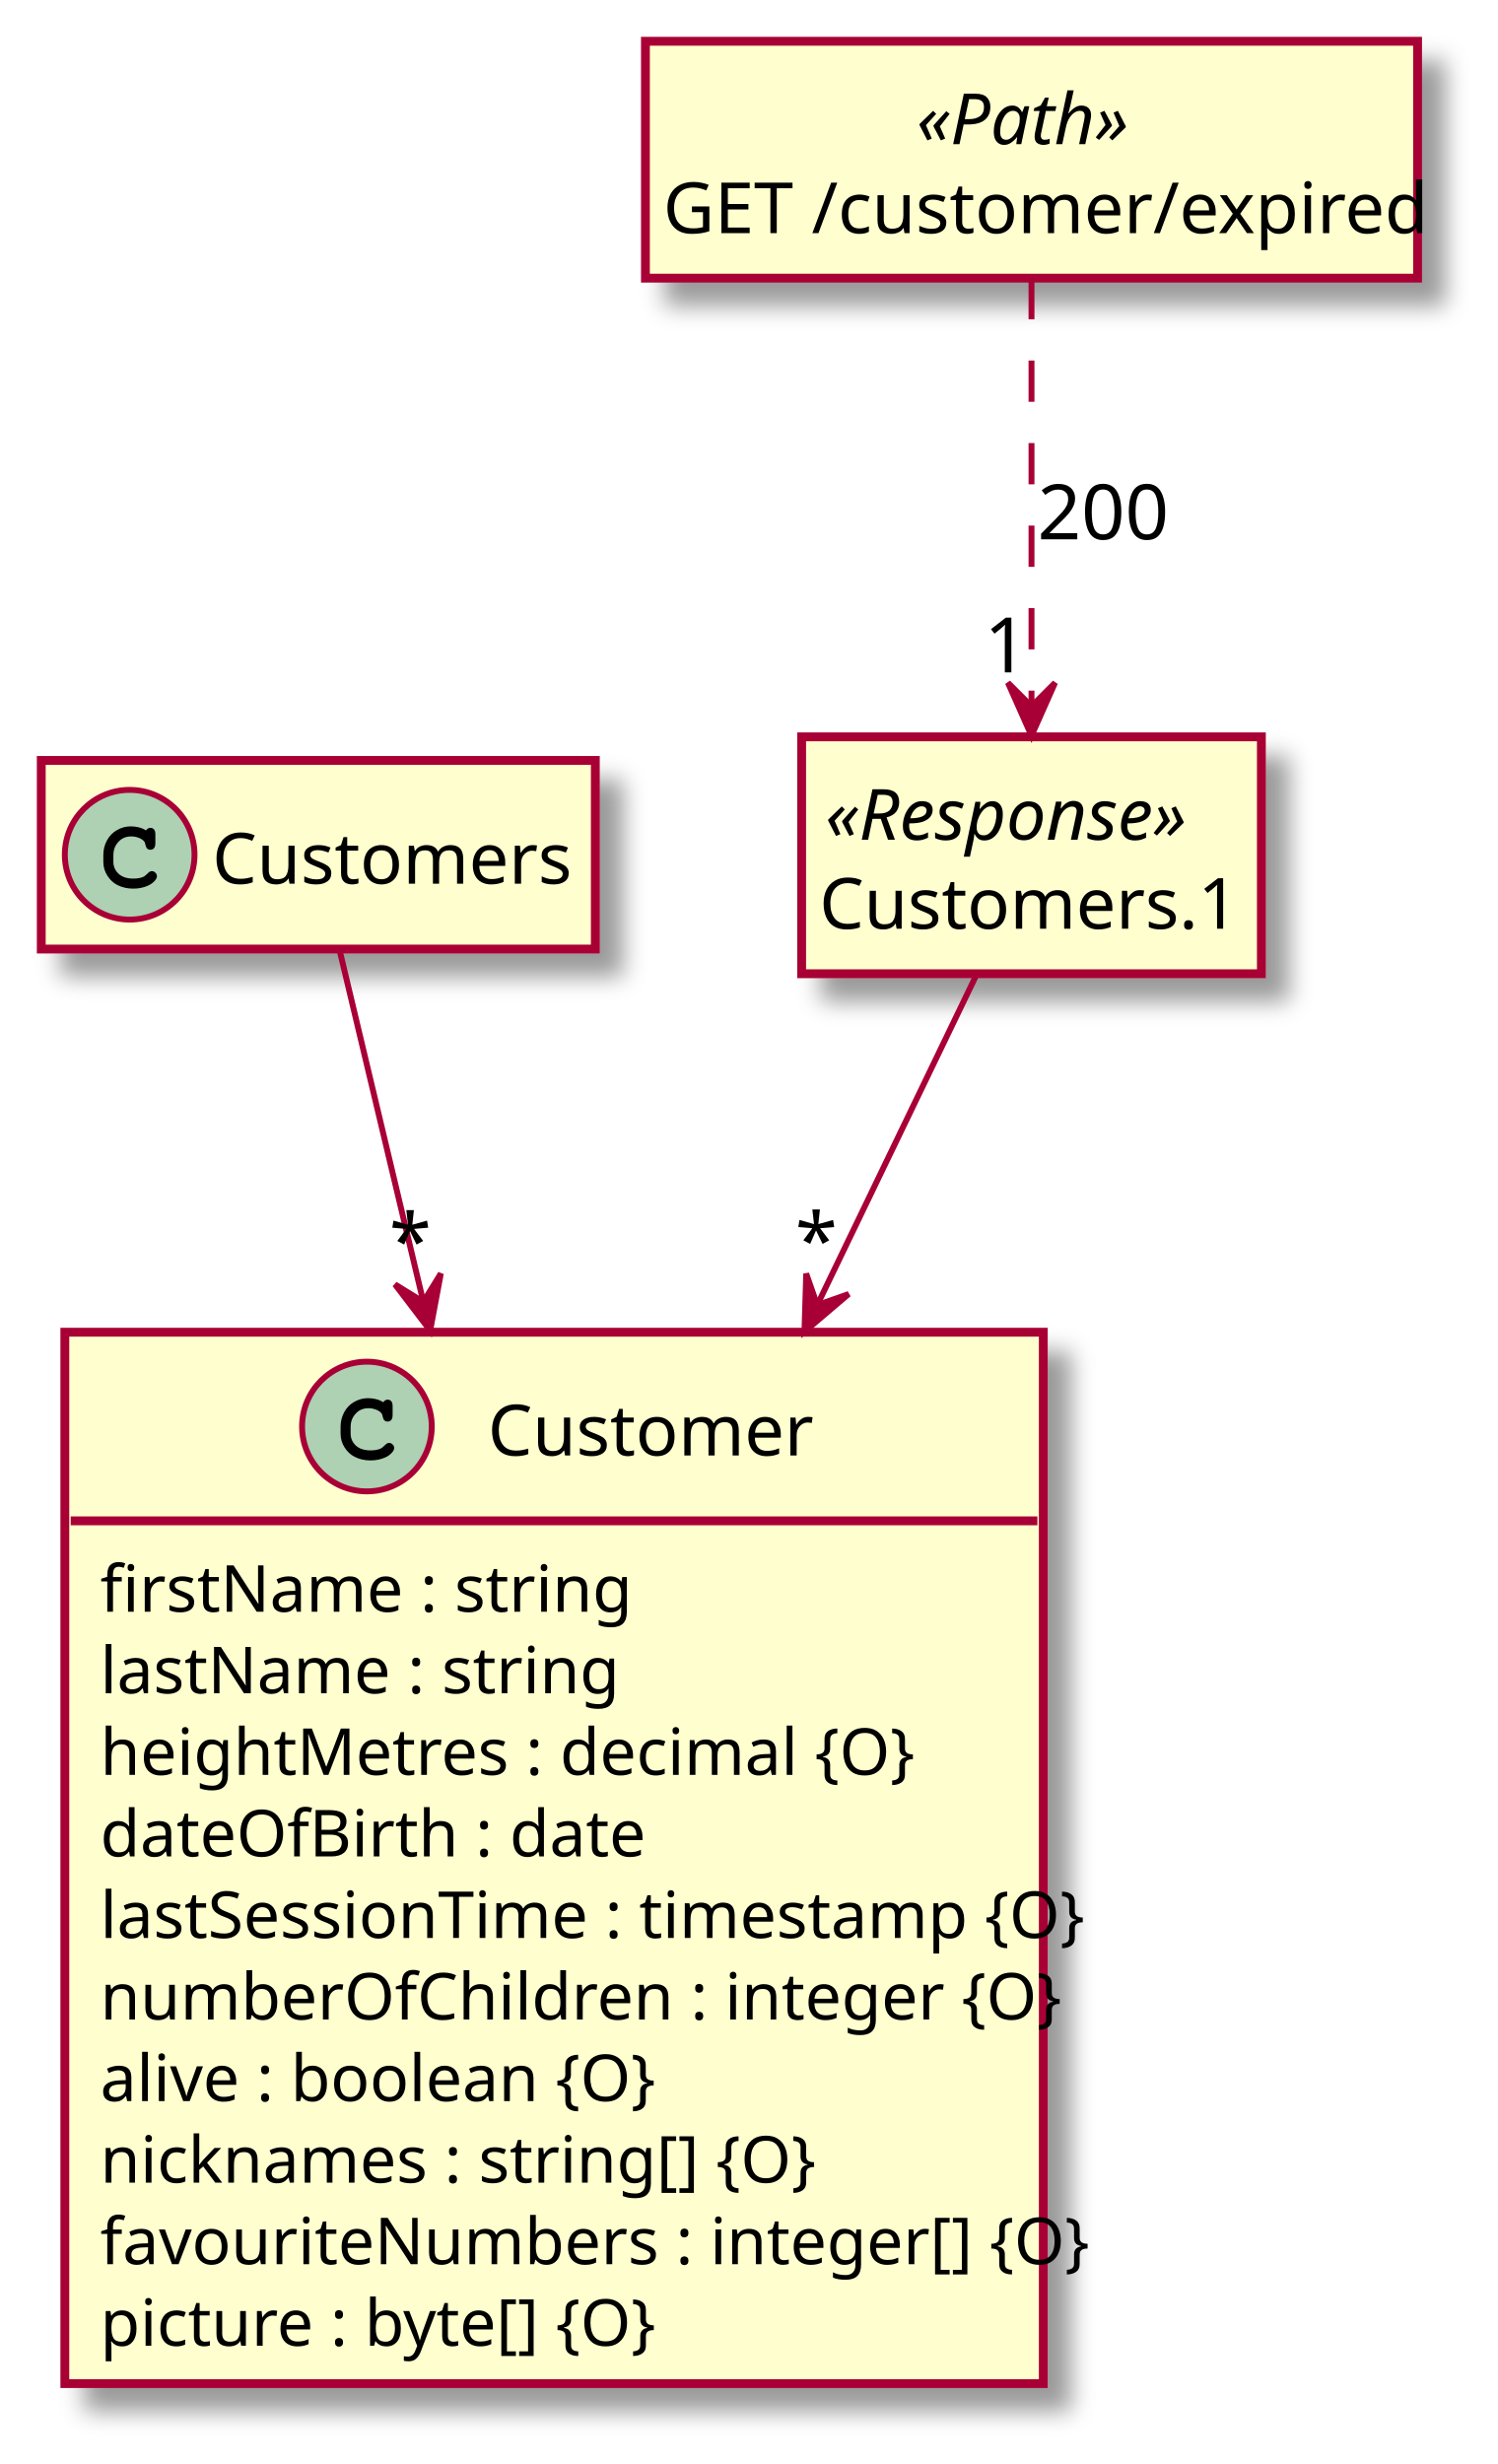
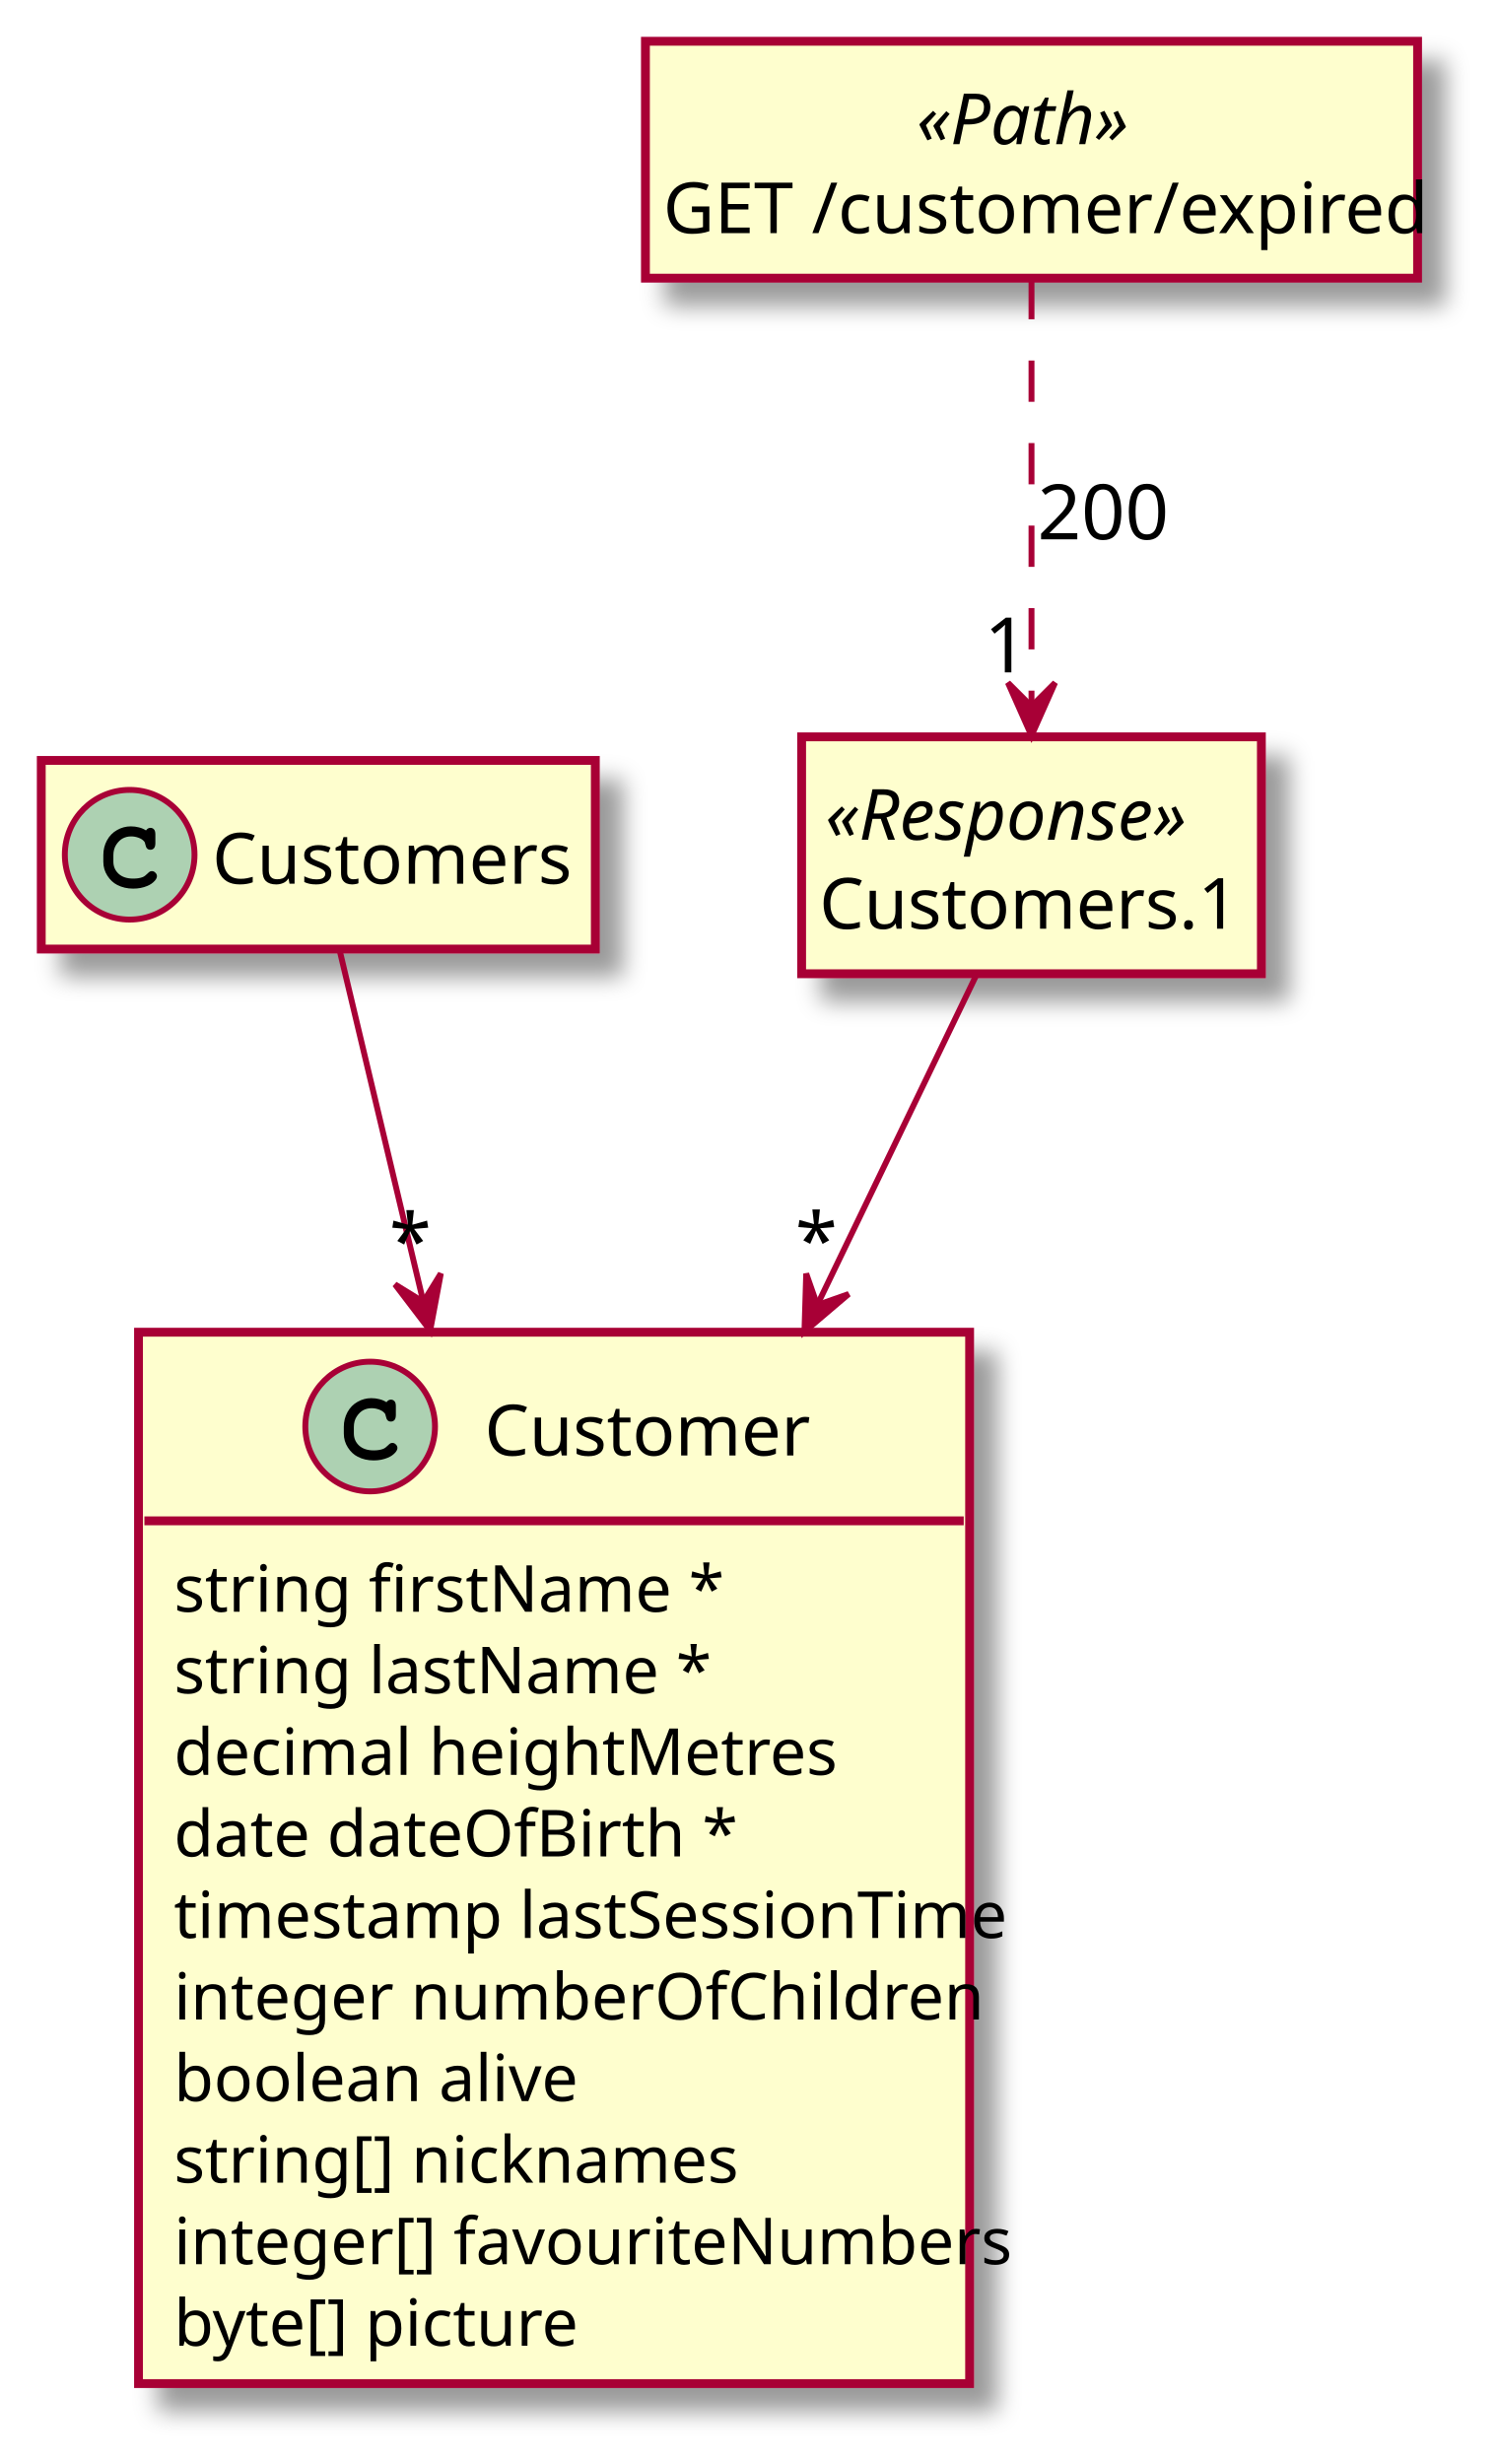
<svg xmlns="http://www.w3.org/2000/svg" contentScriptType="application/ecmascript" contentStyleType="text/css" height="418px" preserveAspectRatio="none" style="width:254px;height:418px;background:#FFFFFF;" version="1.1" viewBox="0 0 254 418" width="254px" zoomAndPan="magnify">
  <defs>
-     <filter height="300%" id="f1245w8xoeskbn" width="300%" x="-1" y="-1">
+     <filter height="300%" id="f11d8u7rnbmhuu" width="300%" x="-1" y="-1">
      <feGaussianBlur result="blurOut" stdDeviation="2.0" />
      <feColorMatrix in="blurOut" result="blurOut2" type="matrix" values="0 0 0 0 0 0 0 0 0 0 0 0 0 0 0 0 0 0 .4 0" />
      <feOffset dx="4.0" dy="4.0" in="blurOut2" result="blurOut3" />
      <feBlend in="SourceGraphic" in2="blurOut3" mode="normal" />
    </filter>
  </defs>
  <g>
-     <rect codeLine="8" fill="#FEFECE" filter="url(#f1245w8xoeskbn)" height="32" id="Customers" style="stroke:#A80036;stroke-width:1.5;" width="94" x="7" y="129" />
+     <rect codeLine="8" fill="#FEFECE" filter="url(#f11d8u7rnbmhuu)" height="32" id="Customers" style="stroke:#A80036;stroke-width:1.5;" width="94" x="7" y="129" />
    <ellipse cx="22" cy="145" fill="#ADD1B2" rx="11" ry="11" style="stroke:#A80036;stroke-width:1.0;" />
    <path d="M24.766,140.875 Q24.922,140.656 25.109,140.547 Q25.297,140.438 25.516,140.438 Q25.891,140.438 26.125,140.703 Q26.359,140.953 26.359,141.562 L26.359,143.016 Q26.359,143.625 26.125,143.891 Q25.891,144.156 25.516,144.156 Q25.172,144.156 24.969,143.953 Q24.766,143.766 24.656,143.25 Q24.609,142.891 24.422,142.703 Q24.094,142.328 23.484,142.109 Q22.875,141.891 22.25,141.891 Q21.484,141.891 20.844,142.219 Q20.219,142.547 19.719,143.297 Q19.234,144.047 19.234,145.078 L19.234,146.172 Q19.234,147.406 20.125,148.234 Q21.016,149.047 22.609,149.047 Q23.547,149.047 24.203,148.797 Q24.594,148.641 25.016,148.203 Q25.281,147.938 25.422,147.859 Q25.578,147.781 25.781,147.781 Q26.109,147.781 26.359,148.047 Q26.625,148.297 26.625,148.641 Q26.625,148.984 26.281,149.391 Q25.781,149.969 24.984,150.297 Q23.906,150.75 22.609,150.75 Q21.094,150.75 19.891,150.125 Q18.906,149.625 18.219,148.562 Q17.531,147.484 17.531,146.203 L17.531,145.047 Q17.531,143.719 18.141,142.578 Q18.766,141.422 19.859,140.812 Q20.953,140.188 22.188,140.188 Q22.922,140.188 23.562,140.359 Q24.219,140.516 24.766,140.875 Z " fill="#000000" />
    <text fill="#000000" font-family="sans-serif" font-size="12" lengthAdjust="spacing" textLength="62" x="36" y="149.91">Customers
        </text>
-     <rect codeLine="11" fill="#FEFECE" filter="url(#f1245w8xoeskbn)" height="178.359" id="Customer" style="stroke:#A80036;stroke-width:1.5;" width="166" x="11" y="226" />
-     <ellipse cx="62.25" cy="242" fill="#ADD1B2" rx="11" ry="11" style="stroke:#A80036;stroke-width:1.0;" />
-     <path d="M65.016,237.875 Q65.172,237.656 65.359,237.547 Q65.547,237.438 65.766,237.438 Q66.141,237.438 66.375,237.703 Q66.609,237.953 66.609,238.562 L66.609,240.016 Q66.609,240.625 66.375,240.891 Q66.141,241.156 65.766,241.156 Q65.422,241.156 65.219,240.953 Q65.016,240.766 64.906,240.25 Q64.859,239.891 64.672,239.703 Q64.344,239.328 63.734,239.109 Q63.125,238.891 62.5,238.891 Q61.734,238.891 61.094,239.219 Q60.469,239.547 59.969,240.297 Q59.484,241.047 59.484,242.078 L59.484,243.172 Q59.484,244.406 60.375,245.234 Q61.266,246.047 62.859,246.047 Q63.797,246.047 64.453,245.797 Q64.844,245.641 65.266,245.203 Q65.531,244.938 65.672,244.859 Q65.828,244.781 66.031,244.781 Q66.359,244.781 66.609,245.047 Q66.875,245.297 66.875,245.641 Q66.875,245.984 66.531,246.391 Q66.031,246.969 65.234,247.297 Q64.156,247.75 62.859,247.75 Q61.344,247.75 60.141,247.125 Q59.156,246.625 58.469,245.562 Q57.781,244.484 57.781,243.203 L57.781,242.047 Q57.781,240.719 58.391,239.578 Q59.016,238.422 60.109,237.812 Q61.203,237.188 62.438,237.188 Q63.172,237.188 63.812,237.359 Q64.469,237.516 65.016,237.875 Z " fill="#000000" />
-     <text fill="#000000" font-family="sans-serif" font-size="12" lengthAdjust="spacing" textLength="55" x="82.75" y="246.91">Customer
+     <rect codeLine="11" fill="#FEFECE" filter="url(#f11d8u7rnbmhuu)" height="178.359" id="Customer" style="stroke:#A80036;stroke-width:1.5;" width="141" x="23.5" y="226" />
+     <ellipse cx="62.8" cy="242" fill="#ADD1B2" rx="11" ry="11" style="stroke:#A80036;stroke-width:1.0;" />
+     <path d="M65.566,237.875 Q65.722,237.656 65.909,237.547 Q66.097,237.438 66.316,237.438 Q66.691,237.438 66.925,237.703 Q67.159,237.953 67.159,238.562 L67.159,240.016 Q67.159,240.625 66.925,240.891 Q66.691,241.156 66.316,241.156 Q65.972,241.156 65.769,240.953 Q65.566,240.766 65.456,240.25 Q65.409,239.891 65.222,239.703 Q64.894,239.328 64.284,239.109 Q63.675,238.891 63.05,238.891 Q62.284,238.891 61.644,239.219 Q61.019,239.547 60.519,240.297 Q60.034,241.047 60.034,242.078 L60.034,243.172 Q60.034,244.406 60.925,245.234 Q61.816,246.047 63.409,246.047 Q64.347,246.047 65.003,245.797 Q65.394,245.641 65.816,245.203 Q66.081,244.938 66.222,244.859 Q66.378,244.781 66.581,244.781 Q66.909,244.781 67.159,245.047 Q67.425,245.297 67.425,245.641 Q67.425,245.984 67.081,246.391 Q66.581,246.969 65.784,247.297 Q64.706,247.75 63.409,247.75 Q61.894,247.75 60.691,247.125 Q59.706,246.625 59.019,245.562 Q58.331,244.484 58.331,243.203 L58.331,242.047 Q58.331,240.719 58.941,239.578 Q59.566,238.422 60.659,237.812 Q61.753,237.188 62.987,237.188 Q63.722,237.188 64.362,237.359 Q65.019,237.516 65.566,237.875 Z " fill="#000000" />
+     <text fill="#000000" font-family="sans-serif" font-size="12" lengthAdjust="spacing" textLength="55" x="82.2" y="246.91">Customer
        </text>
-     <line style="stroke:#A80036;stroke-width:1.5;" x1="12" x2="176" y1="258" y2="258" />
-     <text fill="#000000" font-family="sans-serif" font-size="11" lengthAdjust="spacing" textLength="82" x="17" y="273.419">firstName : string
+     <line style="stroke:#A80036;stroke-width:1.5;" x1="24.5" x2="163.5" y1="258" y2="258" />
+     <text fill="#000000" font-family="sans-serif" font-size="11" lengthAdjust="spacing" textLength="83" x="29.5" y="273.419">string firstName *
        </text>
-     <text fill="#000000" font-family="sans-serif" font-size="11" lengthAdjust="spacing" textLength="80" x="17" y="287.255">lastName : string
+     <text fill="#000000" font-family="sans-serif" font-size="11" lengthAdjust="spacing" textLength="81" x="29.5" y="287.255">string lastName *
        </text>
-     <text fill="#000000" font-family="sans-serif" font-size="11" lengthAdjust="spacing" textLength="126" x="17" y="301.091">heightMetres : decimal {O}
+     <text fill="#000000" font-family="sans-serif" font-size="11" lengthAdjust="spacing" textLength="101" x="29.5" y="301.091">decimal heightMetres
        </text>
-     <text fill="#000000" font-family="sans-serif" font-size="11" lengthAdjust="spacing" textLength="85" x="17" y="314.927">dateOfBirth : date
+     <text fill="#000000" font-family="sans-serif" font-size="11" lengthAdjust="spacing" textLength="86" x="29.5" y="314.927">date dateOfBirth *
        </text>
-     <text fill="#000000" font-family="sans-serif" font-size="11" lengthAdjust="spacing" textLength="154" x="17" y="328.763">lastSessionTime : timestamp {O}
+     <text fill="#000000" font-family="sans-serif" font-size="11" lengthAdjust="spacing" textLength="129" x="29.5" y="328.763">timestamp lastSessionTime
        </text>
-     <text fill="#000000" font-family="sans-serif" font-size="11" lengthAdjust="spacing" textLength="148" x="17" y="342.599">numberOfChildren : integer {O}
+     <text fill="#000000" font-family="sans-serif" font-size="11" lengthAdjust="spacing" textLength="123" x="29.5" y="342.599">integer numberOfChildren
        </text>
-     <text fill="#000000" font-family="sans-serif" font-size="11" lengthAdjust="spacing" textLength="88" x="17" y="356.435">alive : boolean {O}
+     <text fill="#000000" font-family="sans-serif" font-size="11" lengthAdjust="spacing" textLength="63" x="29.5" y="356.435">boolean alive
        </text>
-     <text fill="#000000" font-family="sans-serif" font-size="11" lengthAdjust="spacing" textLength="112" x="17" y="370.271">nicknames : string[] {O}
+     <text fill="#000000" font-family="sans-serif" font-size="11" lengthAdjust="spacing" textLength="87" x="29.5" y="370.271">string[] nicknames
        </text>
-     <text fill="#000000" font-family="sans-serif" font-size="11" lengthAdjust="spacing" textLength="153" x="17" y="384.106">favouriteNumbers : integer[] {O}
+     <text fill="#000000" font-family="sans-serif" font-size="11" lengthAdjust="spacing" textLength="128" x="29.5" y="384.106">integer[] favouriteNumbers
        </text>
-     <text fill="#000000" font-family="sans-serif" font-size="11" lengthAdjust="spacing" textLength="88" x="17" y="397.942">picture : byte[] {O}
+     <text fill="#000000" font-family="sans-serif" font-size="11" lengthAdjust="spacing" textLength="63" x="29.5" y="397.942">byte[] picture
        </text>
-     <rect codeLine="24" fill="#FEFECE" filter="url(#f1245w8xoeskbn)" height="40.188" id="Customers.1" style="stroke:#A80036;stroke-width:1.5;" width="78" x="136" y="125" />
+     <rect codeLine="24" fill="#FEFECE" filter="url(#f11d8u7rnbmhuu)" height="40.188" id="Customers.1" style="stroke:#A80036;stroke-width:1.5;" width="78" x="136" y="125" />
    <text fill="#000000" font-family="sans-serif" font-size="12" font-style="italic" lengthAdjust="spacing" textLength="70" x="140" y="142.457">«Response»
        </text>
    <text fill="#000000" font-family="sans-serif" font-size="12" lengthAdjust="spacing" textLength="72" x="139" y="157.551">Customers.1
        </text>
-     <rect codeLine="27" fill="#FEFECE" filter="url(#f1245w8xoeskbn)" height="40.188" id="GET /customer/expired" style="stroke:#A80036;stroke-width:1.5;" width="131" x="109.5" y="7" />
+     <rect codeLine="27" fill="#FEFECE" filter="url(#f11d8u7rnbmhuu)" height="40.188" id="GET /customer/expired" style="stroke:#A80036;stroke-width:1.5;" width="131" x="109.5" y="7" />
    <text fill="#000000" font-family="sans-serif" font-size="12" font-style="italic" lengthAdjust="spacing" textLength="39" x="155.5" y="24.457">«Path»
        </text>
    <text fill="#000000" font-family="sans-serif" font-size="12" lengthAdjust="spacing" textLength="125" x="112.5" y="39.551">GET /customer/expired
        </text>
    <path codeLine="30" d="M57.62,161.21 C60.98,175.31 66.28,197.56 71.8,220.76 " fill="none" id="Customers-to-Customer" style="stroke:#A80036;stroke-width:1.0;" />
    <polygon fill="#A80036" points="72.98,225.72,74.792,216.039,71.825,220.855,67.008,217.888,72.98,225.72" style="stroke:#A80036;stroke-width:1.0;" />
    <text fill="#000000" font-family="sans-serif" font-size="13" lengthAdjust="spacing" textLength="5" x="66.032" y="215.159">*
        </text>
    <path codeLine="32" d="M165.71,165.27 C158.84,179.51 148.94,200.06 138.67,221.35 " fill="none" id="Customers.1-to-Customer" style="stroke:#A80036;stroke-width:1.0;" />
    <polygon fill="#A80036" points="136.48,225.9,143.986,219.523,138.647,221.394,136.777,216.056,136.48,225.9" style="stroke:#A80036;stroke-width:1.0;" />
    <text fill="#000000" font-family="sans-serif" font-size="13" lengthAdjust="spacing" textLength="5" x="134.916" y="215.05">*
        </text>
    <path codeLine="34" d="M175,47.16 C175,66.97 175,97.98 175,119.55 " fill="none" id="GET /customer/expired-to-Customers.1" style="stroke:#A80036;stroke-width:1.0;stroke-dasharray:7.0,7.0;" />
    <polygon fill="#A80036" points="175,124.82,179,115.82,175,119.82,171,115.82,175,124.82" style="stroke:#A80036;stroke-width:1.0;" />
    <text fill="#000000" font-family="sans-serif" font-size="13" lengthAdjust="spacing" textLength="21" x="176" y="91.495">200
        </text>
    <text fill="#000000" font-family="sans-serif" font-size="13" lengthAdjust="spacing" textLength="7" x="166.972" y="114.061">1
        </text>
  </g>
</svg>
